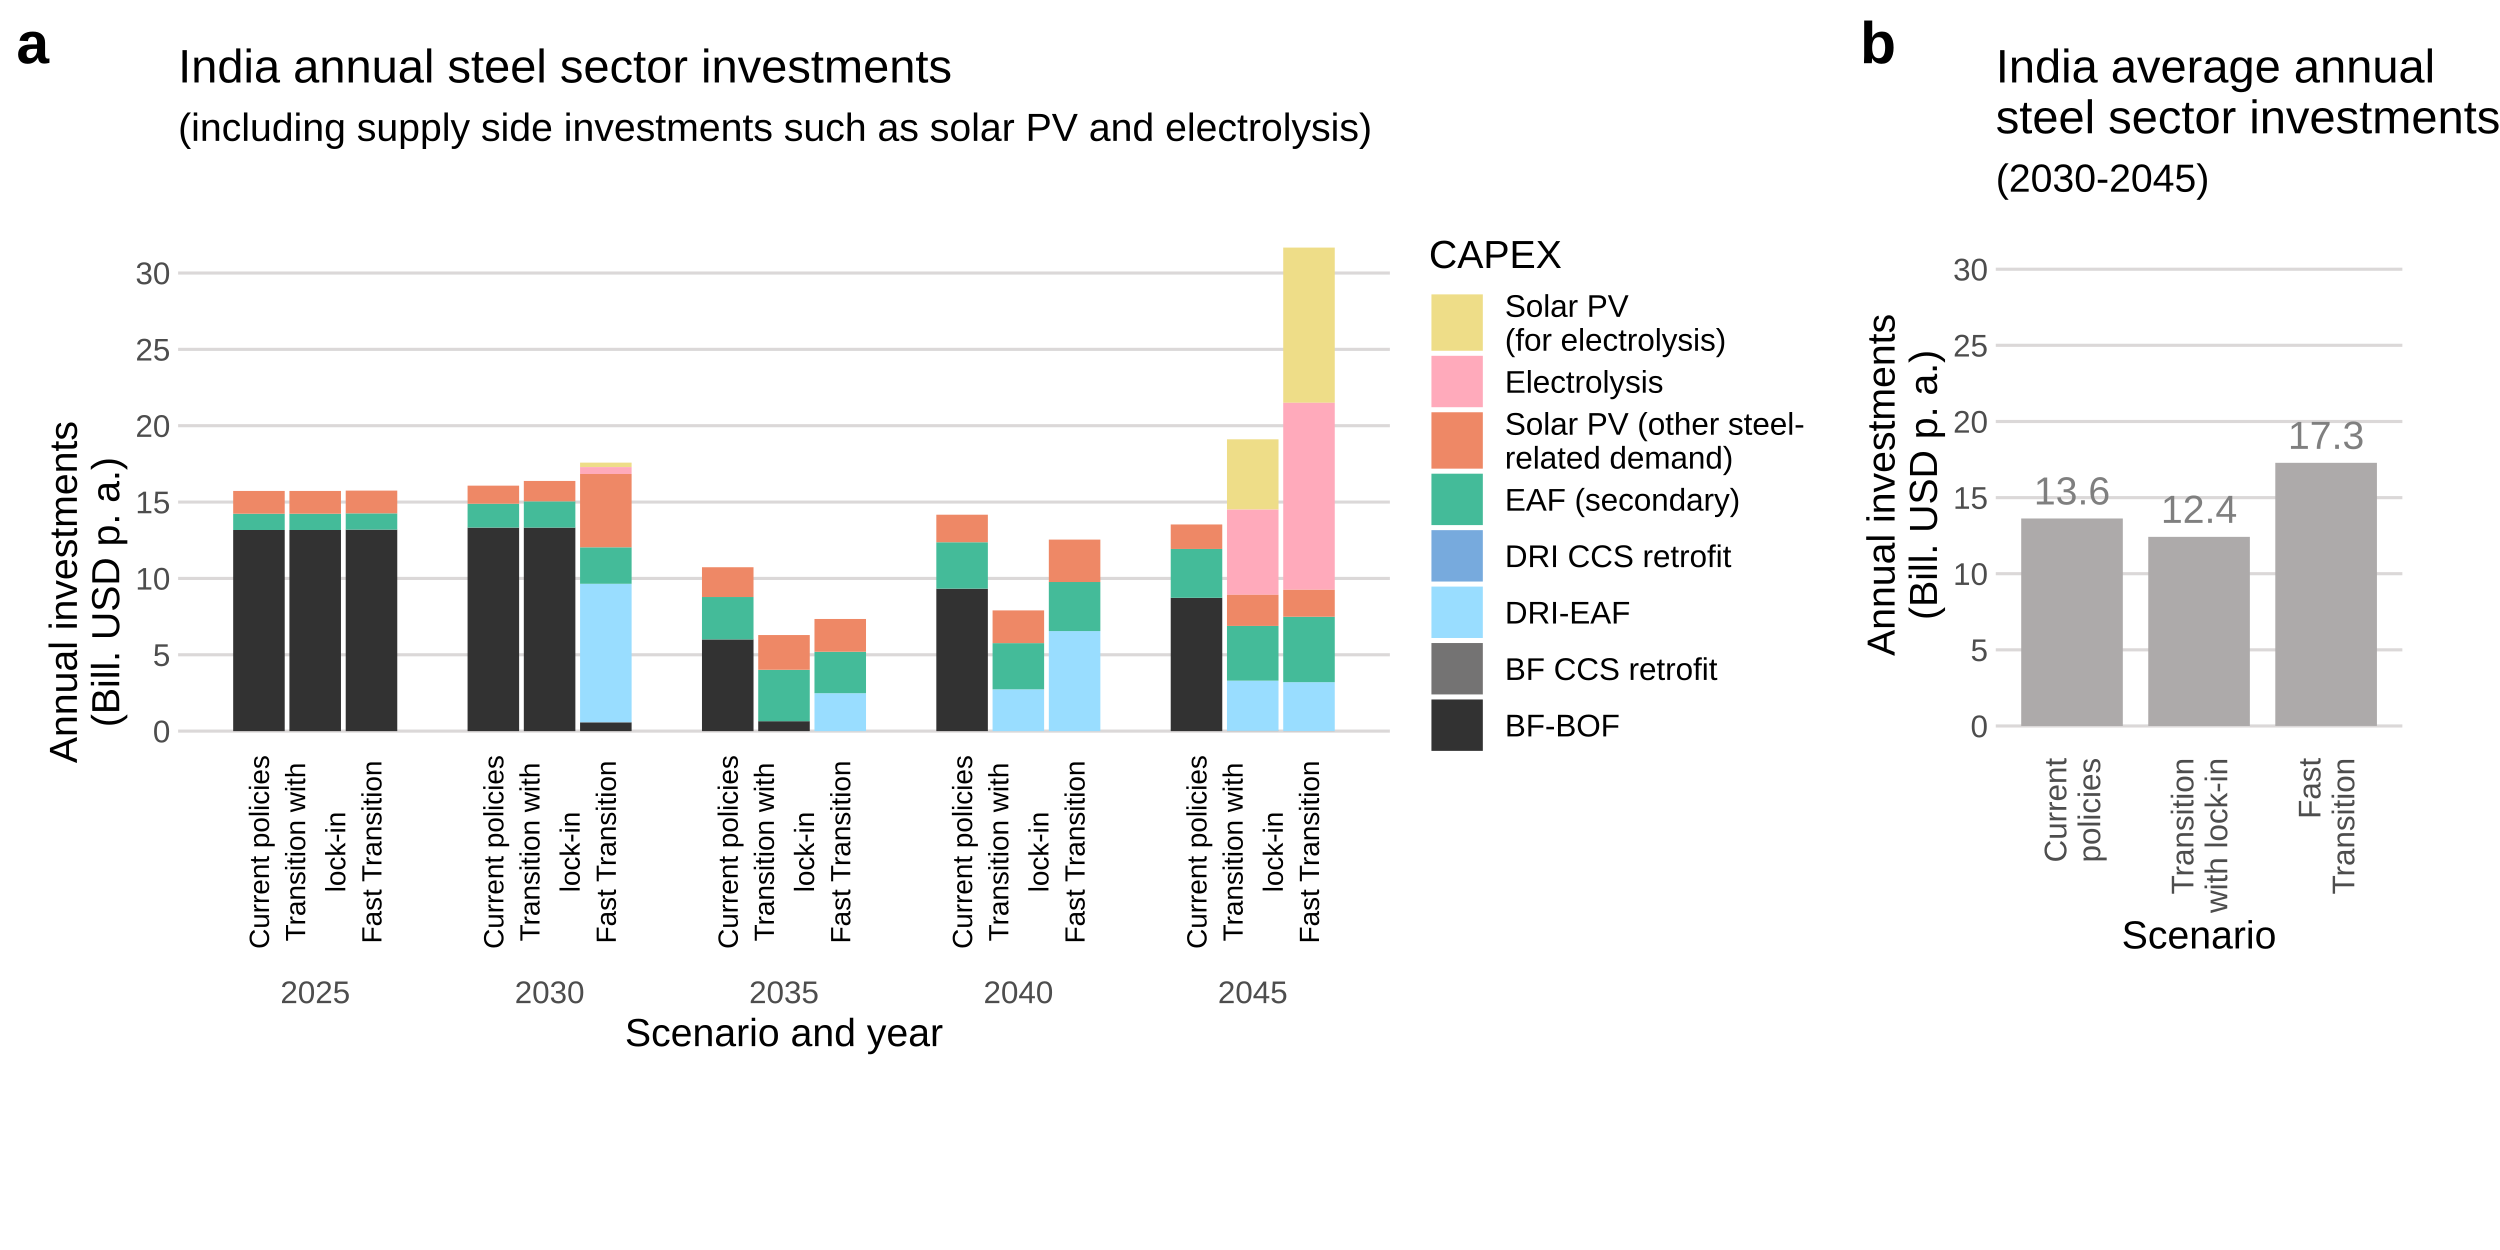
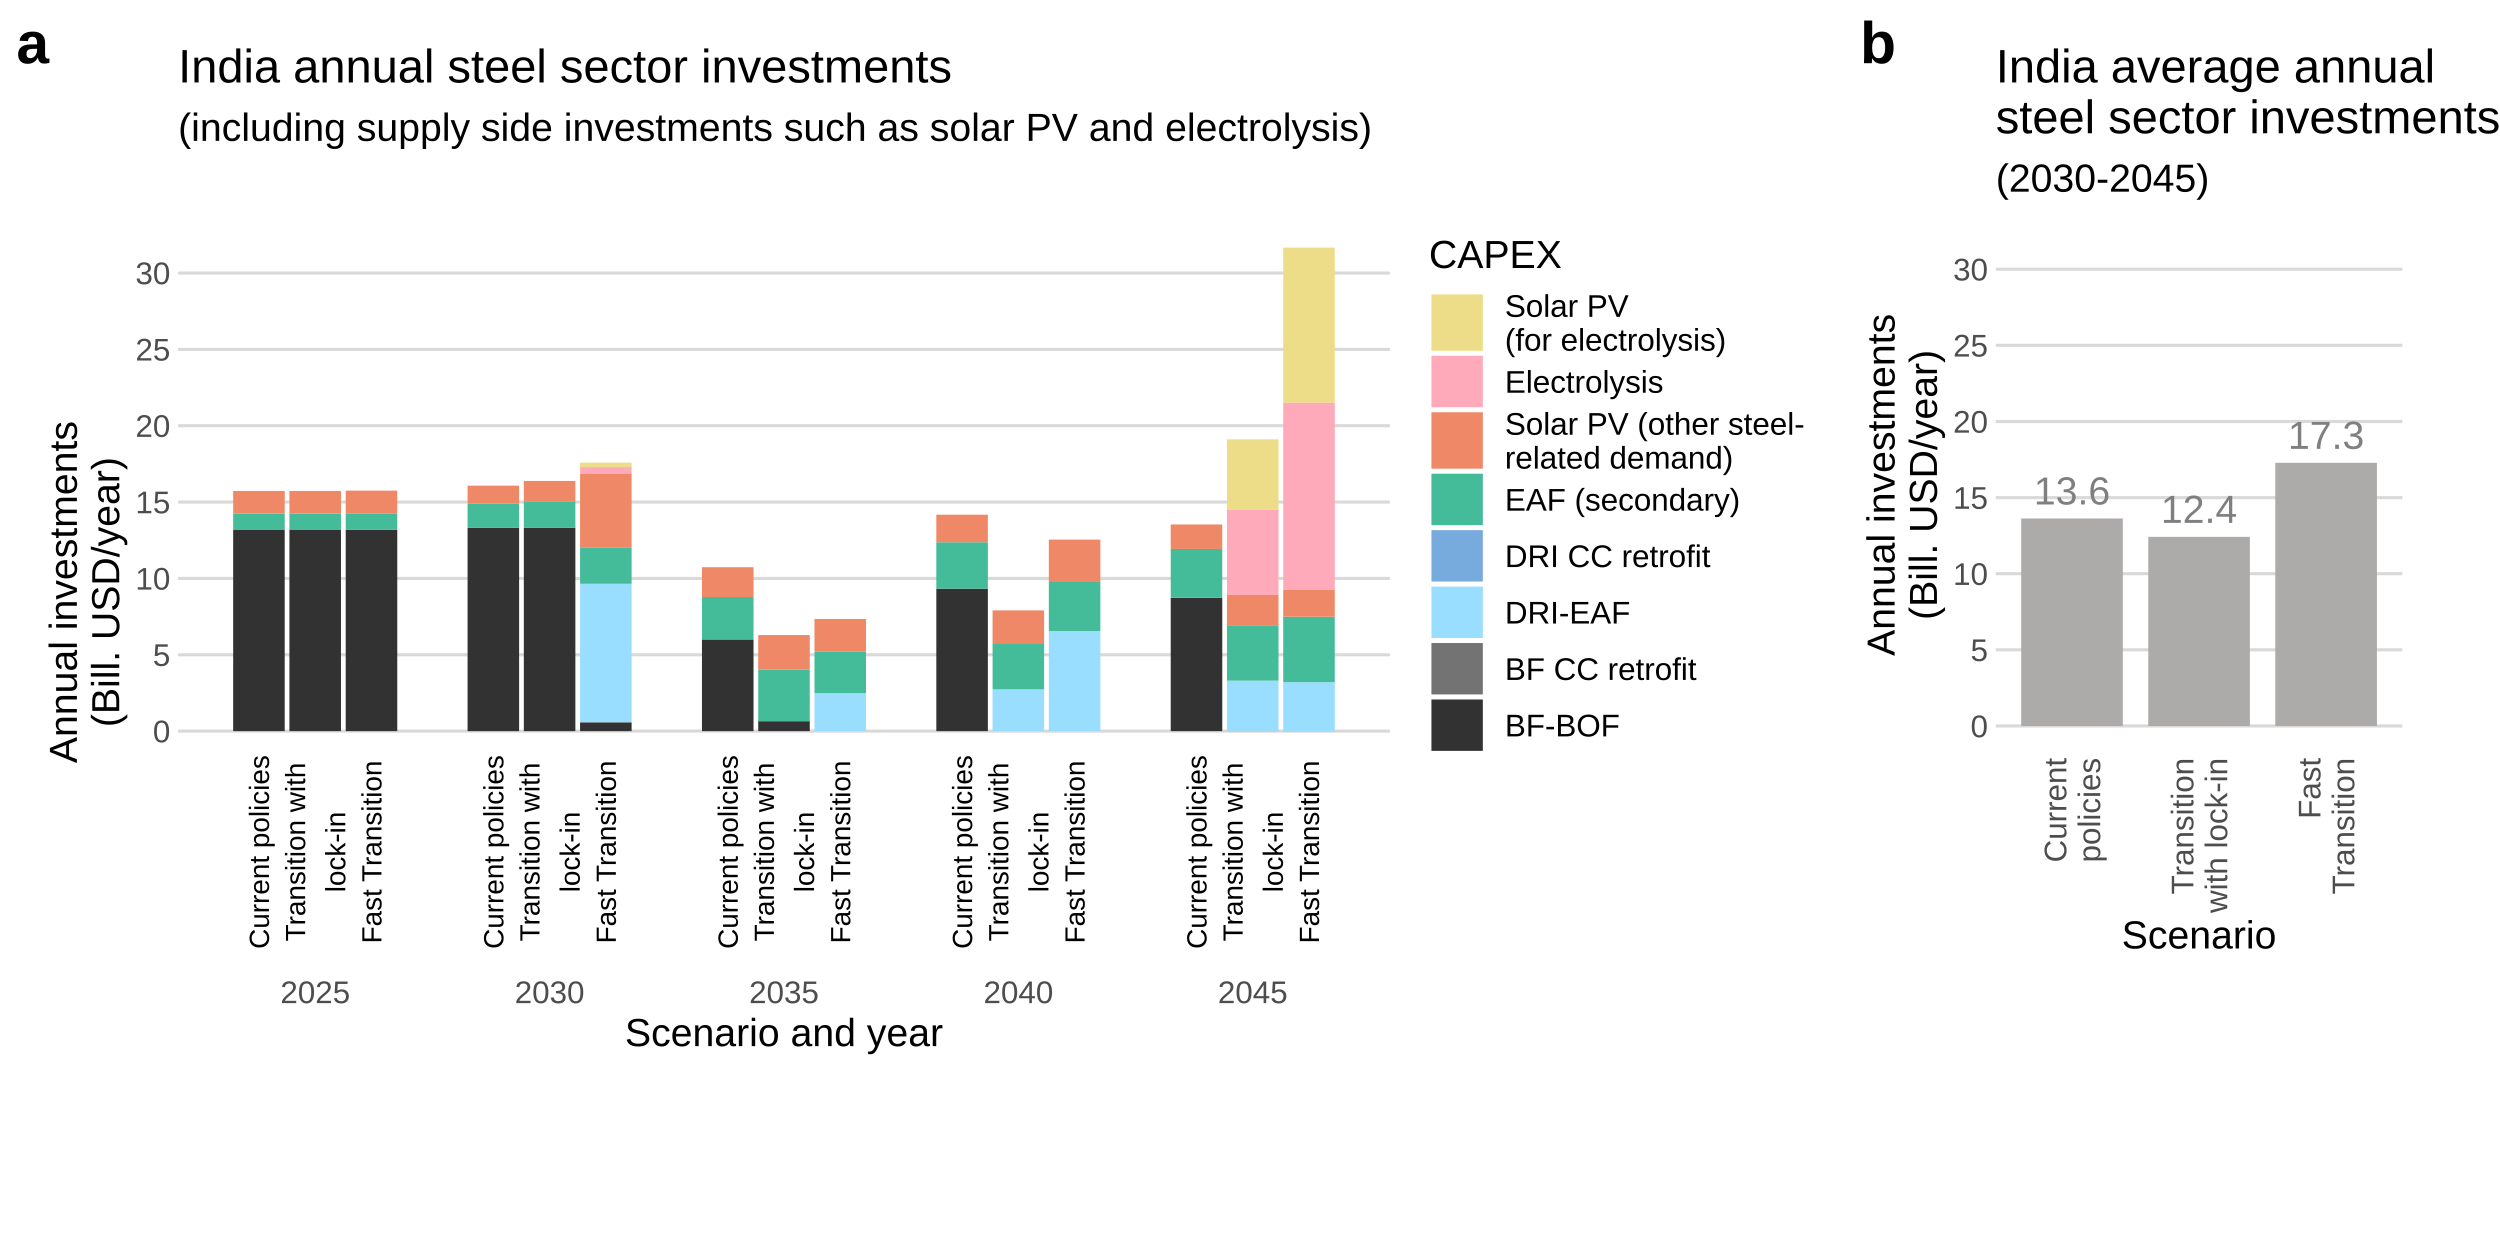
<svg xmlns="http://www.w3.org/2000/svg" class="svglite" width="510.24pt" height="255.12pt" viewBox="0 0 510.24 255.12">
  <defs>
    <style type="text/css">
    .svglite line, .svglite polyline, .svglite polygon, .svglite path, .svglite rect, .svglite circle {
      fill: none;
      stroke: #000000;
      stroke-linecap: round;
      stroke-linejoin: round;
      stroke-miterlimit: 10.00;
    }
    .svglite text {
      white-space: pre;
    }
  </style>
  </defs>
  <rect width="100%" height="100%" style="stroke: none; fill: none;" />
  <defs>
    <clipPath id="cpMC4wMHw1MTAuMjR8MC4wMHwyNTUuMTI=">
      <rect x="0.00" y="0.00" width="510.24" height="255.12" />
    </clipPath>
  </defs>
  <g clip-path="url(#cpMC4wMHw1MTAuMjR8MC4wMHwyNTUuMTI=)">
</g>
  <defs>
    <clipPath id="cpMC4wMHwzNzUuOTZ8MC4wMHwyNTUuMTI=">
      <rect x="0.00" y="0.00" width="375.96" height="255.12" />
    </clipPath>
  </defs>
  <g clip-path="url(#cpMC4wMHwzNzUuOTZ8MC4wMHwyNTUuMTI=)">
    <rect x="-0" y="-0" width="375.96" height="255.12" style="stroke-width: 0.78; stroke: #FFFFFF; fill: #FFFFFF;" />
  </g>
  <g clip-path="url(#cpMC4wMHw1MTAuMjR8MC4wMHwyNTUuMTI=)">
    <rect x="36.35" y="43.13" width="247.31" height="155.43" style="stroke-width: 0.78; stroke: none; fill: #FFFFFF;" />
    <polyline points="36.35,149.22 283.67,149.22 " style="stroke-width: 0.64; stroke: #DBD8D8; stroke-linecap: butt;" />
    <polyline points="36.35,133.64 283.67,133.64 " style="stroke-width: 0.64; stroke: #DBD8D8; stroke-linecap: butt;" />
    <polyline points="36.35,118.05 283.67,118.05 " style="stroke-width: 0.64; stroke: #DBD8D8; stroke-linecap: butt;" />
    <polyline points="36.35,102.47 283.67,102.47 " style="stroke-width: 0.64; stroke: #DBD8D8; stroke-linecap: butt;" />
    <polyline points="36.35,86.88 283.67,86.88 " style="stroke-width: 0.64; stroke: #DBD8D8; stroke-linecap: butt;" />
    <polyline points="36.35,71.30 283.67,71.30 " style="stroke-width: 0.64; stroke: #DBD8D8; stroke-linecap: butt;" />
    <polyline points="36.35,55.72 283.67,55.72 " style="stroke-width: 0.64; stroke: #DBD8D8; stroke-linecap: butt;" />
    <rect x="47.59" y="108.17" width="10.52" height="41.05" style="stroke-width: 0.78; stroke: none; stroke-linecap: butt; stroke-linejoin: miter; fill: #323232;" />
    <rect x="47.59" y="108.17" width="10.52" height="0.00" style="stroke-width: 0.78; stroke: none; stroke-linecap: butt; stroke-linejoin: miter; fill: #747373;" />
    <rect x="47.59" y="108.17" width="10.52" height="0.00" style="stroke-width: 0.78; stroke: none; stroke-linecap: butt; stroke-linejoin: miter; fill: #99DDFF;" />
    <rect x="47.59" y="104.85" width="10.52" height="3.32" style="stroke-width: 0.78; stroke: none; stroke-linecap: butt; stroke-linejoin: miter; fill: #44BB99;" />
    <rect x="95.43" y="107.68" width="10.52" height="41.54" style="stroke-width: 0.78; stroke: none; stroke-linecap: butt; stroke-linejoin: miter; fill: #323232;" />
    <rect x="95.43" y="107.68" width="10.52" height="0.00" style="stroke-width: 0.78; stroke: none; stroke-linecap: butt; stroke-linejoin: miter; fill: #747373;" />
    <rect x="95.43" y="107.68" width="10.52" height="0.00" style="stroke-width: 0.78; stroke: none; stroke-linecap: butt; stroke-linejoin: miter; fill: #99DDFF;" />
    <rect x="95.43" y="102.81" width="10.52" height="4.86" style="stroke-width: 0.78; stroke: none; stroke-linecap: butt; stroke-linejoin: miter; fill: #44BB99;" />
    <rect x="143.27" y="130.50" width="10.52" height="18.72" style="stroke-width: 0.78; stroke: none; stroke-linecap: butt; stroke-linejoin: miter; fill: #323232;" />
    <rect x="143.27" y="130.50" width="10.52" height="0.00" style="stroke-width: 0.78; stroke: none; stroke-linecap: butt; stroke-linejoin: miter; fill: #747373;" />
    <rect x="143.27" y="130.50" width="10.52" height="0.00" style="stroke-width: 0.78; stroke: none; stroke-linecap: butt; stroke-linejoin: miter; fill: #99DDFF;" />
    <rect x="143.27" y="121.85" width="10.52" height="8.65" style="stroke-width: 0.78; stroke: none; stroke-linecap: butt; stroke-linejoin: miter; fill: #44BB99;" />
    <rect x="191.10" y="120.14" width="10.52" height="29.08" style="stroke-width: 0.78; stroke: none; stroke-linecap: butt; stroke-linejoin: miter; fill: #323232;" />
    <rect x="191.10" y="120.14" width="10.52" height="0.00" style="stroke-width: 0.78; stroke: none; stroke-linecap: butt; stroke-linejoin: miter; fill: #747373;" />
    <rect x="191.10" y="120.14" width="10.52" height="0.00" style="stroke-width: 0.78; stroke: none; stroke-linecap: butt; stroke-linejoin: miter; fill: #99DDFF;" />
    <rect x="191.10" y="110.67" width="10.52" height="9.47" style="stroke-width: 0.78; stroke: none; stroke-linecap: butt; stroke-linejoin: miter; fill: #44BB99;" />
    <rect x="238.94" y="122.01" width="10.52" height="27.21" style="stroke-width: 0.78; stroke: none; stroke-linecap: butt; stroke-linejoin: miter; fill: #323232;" />
    <rect x="238.94" y="122.01" width="10.52" height="0.00" style="stroke-width: 0.78; stroke: none; stroke-linecap: butt; stroke-linejoin: miter; fill: #747373;" />
    <rect x="238.94" y="122.01" width="10.52" height="0.00" style="stroke-width: 0.78; stroke: none; stroke-linecap: butt; stroke-linejoin: miter; fill: #99DDFF;" />
    <rect x="238.94" y="112.03" width="10.52" height="9.98" style="stroke-width: 0.78; stroke: none; stroke-linecap: butt; stroke-linejoin: miter; fill: #44BB99;" />
    <rect x="47.59" y="100.20" width="10.52" height="0.00" style="stroke-width: 0.78; stroke: none; stroke-linecap: butt; stroke-linejoin: miter; fill: #EEDD88;" />
    <rect x="95.43" y="99.12" width="10.52" height="0.00" style="stroke-width: 0.78; stroke: none; stroke-linecap: butt; stroke-linejoin: miter; fill: #EEDD88;" />
    <rect x="143.27" y="115.77" width="10.52" height="0.00" style="stroke-width: 0.78; stroke: none; stroke-linecap: butt; stroke-linejoin: miter; fill: #EEDD88;" />
    <rect x="191.10" y="105.05" width="10.52" height="0.00" style="stroke-width: 0.78; stroke: none; stroke-linecap: butt; stroke-linejoin: miter; fill: #EEDD88;" />
    <rect x="238.94" y="107.04" width="10.52" height="0.00" style="stroke-width: 0.78; stroke: none; stroke-linecap: butt; stroke-linejoin: miter; fill: #EEDD88;" />
    <rect x="47.59" y="100.20" width="10.52" height="0.00" style="stroke-width: 0.78; stroke: none; stroke-linecap: butt; stroke-linejoin: miter; fill: #FFAABB;" />
    <rect x="95.43" y="99.12" width="10.52" height="0.00" style="stroke-width: 0.78; stroke: none; stroke-linecap: butt; stroke-linejoin: miter; fill: #FFAABB;" />
    <rect x="143.27" y="115.77" width="10.52" height="0.00" style="stroke-width: 0.78; stroke: none; stroke-linecap: butt; stroke-linejoin: miter; fill: #FFAABB;" />
    <rect x="191.10" y="105.05" width="10.52" height="0.00" style="stroke-width: 0.78; stroke: none; stroke-linecap: butt; stroke-linejoin: miter; fill: #FFAABB;" />
    <rect x="238.94" y="107.04" width="10.52" height="0.00" style="stroke-width: 0.78; stroke: none; stroke-linecap: butt; stroke-linejoin: miter; fill: #FFAABB;" />
    <rect x="47.59" y="100.20" width="10.52" height="4.65" style="stroke-width: 0.78; stroke: none; stroke-linecap: butt; stroke-linejoin: miter; fill: #EE8866;" />
    <rect x="95.43" y="99.12" width="10.52" height="3.69" style="stroke-width: 0.78; stroke: none; stroke-linecap: butt; stroke-linejoin: miter; fill: #EE8866;" />
    <rect x="143.27" y="115.77" width="10.52" height="6.08" style="stroke-width: 0.78; stroke: none; stroke-linecap: butt; stroke-linejoin: miter; fill: #EE8866;" />
    <rect x="191.10" y="105.05" width="10.52" height="5.62" style="stroke-width: 0.78; stroke: none; stroke-linecap: butt; stroke-linejoin: miter; fill: #EE8866;" />
    <rect x="238.94" y="107.04" width="10.52" height="5.00" style="stroke-width: 0.78; stroke: none; stroke-linecap: butt; stroke-linejoin: miter; fill: #EE8866;" />
    <rect x="59.07" y="108.17" width="10.52" height="41.05" style="stroke-width: 0.78; stroke: none; stroke-linecap: butt; stroke-linejoin: miter; fill: #323232;" />
    <rect x="59.07" y="108.17" width="10.52" height="0.00" style="stroke-width: 0.78; stroke: none; stroke-linecap: butt; stroke-linejoin: miter; fill: #747373;" />
    <rect x="59.07" y="108.17" width="10.52" height="0.00" style="stroke-width: 0.78; stroke: none; stroke-linecap: butt; stroke-linejoin: miter; fill: #99DDFF;" />
    <rect x="59.07" y="104.85" width="10.52" height="3.32" style="stroke-width: 0.78; stroke: none; stroke-linecap: butt; stroke-linejoin: miter; fill: #44BB99;" />
    <rect x="106.91" y="107.68" width="10.52" height="41.54" style="stroke-width: 0.78; stroke: none; stroke-linecap: butt; stroke-linejoin: miter; fill: #323232;" />
    <rect x="106.91" y="107.68" width="10.52" height="0.003" style="stroke-width: 0.78; stroke: none; stroke-linecap: butt; stroke-linejoin: miter; fill: #747373;" />
    <rect x="106.91" y="107.68" width="10.52" height="0.00" style="stroke-width: 0.78; stroke: none; stroke-linecap: butt; stroke-linejoin: miter; fill: #99DDFF;" />
    <rect x="106.91" y="102.32" width="10.52" height="5.36" style="stroke-width: 0.78; stroke: none; stroke-linecap: butt; stroke-linejoin: miter; fill: #44BB99;" />
    <rect x="154.75" y="147.19" width="10.52" height="2.03" style="stroke-width: 0.78; stroke: none; stroke-linecap: butt; stroke-linejoin: miter; fill: #323232;" />
    <rect x="154.75" y="147.19" width="10.52" height="0.00" style="stroke-width: 0.78; stroke: none; stroke-linecap: butt; stroke-linejoin: miter; fill: #747373;" />
    <rect x="154.75" y="147.19" width="10.52" height="0.00" style="stroke-width: 0.78; stroke: none; stroke-linecap: butt; stroke-linejoin: miter; fill: #99DDFF;" />
    <rect x="154.75" y="136.71" width="10.52" height="10.49" style="stroke-width: 0.78; stroke: none; stroke-linecap: butt; stroke-linejoin: miter; fill: #44BB99;" />
    <rect x="202.58" y="149.22" width="10.52" height="0.00" style="stroke-width: 0.78; stroke: none; stroke-linecap: butt; stroke-linejoin: miter; fill: #323232;" />
    <rect x="202.58" y="149.22" width="10.52" height="0.00" style="stroke-width: 0.78; stroke: none; stroke-linecap: butt; stroke-linejoin: miter; fill: #747373;" />
    <rect x="202.58" y="140.69" width="10.52" height="8.53" style="stroke-width: 0.78; stroke: none; stroke-linecap: butt; stroke-linejoin: miter; fill: #99DDFF;" />
    <rect x="202.58" y="131.26" width="10.52" height="9.43" style="stroke-width: 0.78; stroke: none; stroke-linecap: butt; stroke-linejoin: miter; fill: #44BB99;" />
    <rect x="250.42" y="149.22" width="10.52" height="0.00" style="stroke-width: 0.78; stroke: none; stroke-linecap: butt; stroke-linejoin: miter; fill: #323232;" />
    <rect x="250.42" y="149.15" width="10.52" height="0.065" style="stroke-width: 0.78; stroke: none; stroke-linecap: butt; stroke-linejoin: miter; fill: #747373;" />
    <rect x="250.42" y="138.92" width="10.52" height="10.24" style="stroke-width: 0.78; stroke: none; stroke-linecap: butt; stroke-linejoin: miter; fill: #99DDFF;" />
    <rect x="250.42" y="127.75" width="10.52" height="11.17" style="stroke-width: 0.78; stroke: none; stroke-linecap: butt; stroke-linejoin: miter; fill: #44BB99;" />
    <rect x="59.07" y="100.20" width="10.52" height="0.00" style="stroke-width: 0.78; stroke: none; stroke-linecap: butt; stroke-linejoin: miter; fill: #EEDD88;" />
    <rect x="106.91" y="98.16" width="10.52" height="0.00" style="stroke-width: 0.78; stroke: none; stroke-linecap: butt; stroke-linejoin: miter; fill: #EEDD88;" />
    <rect x="154.75" y="129.61" width="10.52" height="0.00" style="stroke-width: 0.78; stroke: none; stroke-linecap: butt; stroke-linejoin: miter; fill: #EEDD88;" />
    <rect x="202.58" y="124.58" width="10.52" height="0.00" style="stroke-width: 0.78; stroke: none; stroke-linecap: butt; stroke-linejoin: miter; fill: #EEDD88;" />
    <rect x="250.42" y="89.66" width="10.52" height="14.35" style="stroke-width: 0.78; stroke: none; stroke-linecap: butt; stroke-linejoin: miter; fill: #EEDD88;" />
    <rect x="59.07" y="100.20" width="10.52" height="0.00" style="stroke-width: 0.78; stroke: none; stroke-linecap: butt; stroke-linejoin: miter; fill: #FFAABB;" />
    <rect x="106.91" y="98.16" width="10.52" height="0.00" style="stroke-width: 0.78; stroke: none; stroke-linecap: butt; stroke-linejoin: miter; fill: #FFAABB;" />
    <rect x="154.75" y="129.61" width="10.52" height="0.00" style="stroke-width: 0.78; stroke: none; stroke-linecap: butt; stroke-linejoin: miter; fill: #FFAABB;" />
    <rect x="202.58" y="124.58" width="10.52" height="0.00" style="stroke-width: 0.78; stroke: none; stroke-linecap: butt; stroke-linejoin: miter; fill: #FFAABB;" />
    <rect x="250.42" y="104.01" width="10.52" height="17.39" style="stroke-width: 0.78; stroke: none; stroke-linecap: butt; stroke-linejoin: miter; fill: #FFAABB;" />
    <rect x="59.07" y="100.20" width="10.52" height="4.65" style="stroke-width: 0.78; stroke: none; stroke-linecap: butt; stroke-linejoin: miter; fill: #EE8866;" />
    <rect x="106.91" y="98.16" width="10.52" height="4.16" style="stroke-width: 0.78; stroke: none; stroke-linecap: butt; stroke-linejoin: miter; fill: #EE8866;" />
    <rect x="154.75" y="129.61" width="10.52" height="7.09" style="stroke-width: 0.78; stroke: none; stroke-linecap: butt; stroke-linejoin: miter; fill: #EE8866;" />
    <rect x="202.58" y="124.58" width="10.52" height="6.68" style="stroke-width: 0.78; stroke: none; stroke-linecap: butt; stroke-linejoin: miter; fill: #EE8866;" />
    <rect x="250.42" y="121.40" width="10.52" height="6.35" style="stroke-width: 0.78; stroke: none; stroke-linecap: butt; stroke-linejoin: miter; fill: #EE8866;" />
    <rect x="70.56" y="108.09" width="10.52" height="41.13" style="stroke-width: 0.78; stroke: none; stroke-linecap: butt; stroke-linejoin: miter; fill: #323232;" />
    <rect x="70.56" y="108.09" width="10.52" height="0.00" style="stroke-width: 0.78; stroke: none; stroke-linecap: butt; stroke-linejoin: miter; fill: #747373;" />
    <rect x="70.56" y="108.09" width="10.52" height="0.00" style="stroke-width: 0.78; stroke: none; stroke-linecap: butt; stroke-linejoin: miter; fill: #99DDFF;" />
    <rect x="70.56" y="104.77" width="10.52" height="3.32" style="stroke-width: 0.78; stroke: none; stroke-linecap: butt; stroke-linejoin: miter; fill: #44BB99;" />
    <rect x="118.39" y="147.42" width="10.52" height="1.80" style="stroke-width: 0.78; stroke: none; stroke-linecap: butt; stroke-linejoin: miter; fill: #323232;" />
    <rect x="118.39" y="147.42" width="10.52" height="0.00" style="stroke-width: 0.78; stroke: none; stroke-linecap: butt; stroke-linejoin: miter; fill: #747373;" />
    <rect x="118.39" y="119.15" width="10.52" height="28.26" style="stroke-width: 0.78; stroke: none; stroke-linecap: butt; stroke-linejoin: miter; fill: #99DDFF;" />
    <rect x="118.39" y="111.70" width="10.52" height="7.45" style="stroke-width: 0.78; stroke: none; stroke-linecap: butt; stroke-linejoin: miter; fill: #44BB99;" />
    <rect x="166.23" y="149.22" width="10.52" height="0.00" style="stroke-width: 0.78; stroke: none; stroke-linecap: butt; stroke-linejoin: miter; fill: #323232;" />
    <rect x="166.23" y="149.22" width="10.52" height="0.00" style="stroke-width: 0.78; stroke: none; stroke-linecap: butt; stroke-linejoin: miter; fill: #747373;" />
    <rect x="166.23" y="141.48" width="10.52" height="7.74" style="stroke-width: 0.78; stroke: none; stroke-linecap: butt; stroke-linejoin: miter; fill: #99DDFF;" />
    <rect x="166.23" y="133.02" width="10.52" height="8.46" style="stroke-width: 0.78; stroke: none; stroke-linecap: butt; stroke-linejoin: miter; fill: #44BB99;" />
    <rect x="214.06" y="149.22" width="10.52" height="0" style="stroke-width: 0.78; stroke: none; stroke-linecap: butt; stroke-linejoin: miter; fill: #323232;" />
    <rect x="214.06" y="149.22" width="10.52" height="0.00" style="stroke-width: 0.78; stroke: none; stroke-linecap: butt; stroke-linejoin: miter; fill: #747373;" />
    <rect x="214.06" y="128.80" width="10.52" height="20.42" style="stroke-width: 0.78; stroke: none; stroke-linecap: butt; stroke-linejoin: miter; fill: #99DDFF;" />
    <rect x="214.06" y="118.78" width="10.52" height="10.02" style="stroke-width: 0.78; stroke: none; stroke-linecap: butt; stroke-linejoin: miter; fill: #44BB99;" />
    <rect x="261.90" y="149.22" width="10.52" height="0" style="stroke-width: 0.78; stroke: none; stroke-linecap: butt; stroke-linejoin: miter; fill: #323232;" />
    <rect x="261.90" y="149.20" width="10.52" height="0.018" style="stroke-width: 0.78; stroke: none; stroke-linecap: butt; stroke-linejoin: miter; fill: #747373;" />
    <rect x="261.90" y="139.23" width="10.52" height="9.97" style="stroke-width: 0.78; stroke: none; stroke-linecap: butt; stroke-linejoin: miter; fill: #99DDFF;" />
    <rect x="261.90" y="125.88" width="10.52" height="13.35" style="stroke-width: 0.78; stroke: none; stroke-linecap: butt; stroke-linejoin: miter; fill: #44BB99;" />
    <rect x="70.56" y="100.13" width="10.52" height="0.00" style="stroke-width: 0.78; stroke: none; stroke-linecap: butt; stroke-linejoin: miter; fill: #EEDD88;" />
    <rect x="118.39" y="94.42" width="10.52" height="0.91" style="stroke-width: 0.78; stroke: none; stroke-linecap: butt; stroke-linejoin: miter; fill: #EEDD88;" />
    <rect x="166.23" y="126.33" width="10.52" height="0.00" style="stroke-width: 0.78; stroke: none; stroke-linecap: butt; stroke-linejoin: miter; fill: #EEDD88;" />
    <rect x="214.06" y="110.13" width="10.52" height="0.00" style="stroke-width: 0.78; stroke: none; stroke-linecap: butt; stroke-linejoin: miter; fill: #EEDD88;" />
    <rect x="261.90" y="50.53" width="10.52" height="31.68" style="stroke-width: 0.78; stroke: none; stroke-linecap: butt; stroke-linejoin: miter; fill: #EEDD88;" />
    <rect x="70.56" y="100.13" width="10.52" height="0.00" style="stroke-width: 0.78; stroke: none; stroke-linecap: butt; stroke-linejoin: miter; fill: #FFAABB;" />
    <rect x="118.39" y="95.33" width="10.52" height="1.41" style="stroke-width: 0.78; stroke: none; stroke-linecap: butt; stroke-linejoin: miter; fill: #FFAABB;" />
    <rect x="166.23" y="126.33" width="10.52" height="0.00" style="stroke-width: 0.78; stroke: none; stroke-linecap: butt; stroke-linejoin: miter; fill: #FFAABB;" />
    <rect x="214.06" y="110.13" width="10.52" height="0.00" style="stroke-width: 0.78; stroke: none; stroke-linecap: butt; stroke-linejoin: miter; fill: #FFAABB;" />
    <rect x="261.90" y="82.21" width="10.52" height="38.15" style="stroke-width: 0.78; stroke: none; stroke-linecap: butt; stroke-linejoin: miter; fill: #FFAABB;" />
    <rect x="70.56" y="100.13" width="10.52" height="4.64" style="stroke-width: 0.78; stroke: none; stroke-linecap: butt; stroke-linejoin: miter; fill: #EE8866;" />
    <rect x="118.39" y="96.74" width="10.52" height="14.96" style="stroke-width: 0.78; stroke: none; stroke-linecap: butt; stroke-linejoin: miter; fill: #EE8866;" />
    <rect x="166.23" y="126.33" width="10.52" height="6.69" style="stroke-width: 0.78; stroke: none; stroke-linecap: butt; stroke-linejoin: miter; fill: #EE8866;" />
    <rect x="214.06" y="110.13" width="10.52" height="8.66" style="stroke-width: 0.78; stroke: none; stroke-linecap: butt; stroke-linejoin: miter; fill: #EE8866;" />
    <rect x="261.90" y="120.37" width="10.52" height="5.51" style="stroke-width: 0.78; stroke: none; stroke-linecap: butt; stroke-linejoin: miter; fill: #EE8866;" />
    <text transform="translate(54.89,173.89) rotate(-90)" text-anchor="middle" style="font-size: 5.69px; font-family: &quot;Arial&quot;;" textLength="39.51px" lengthAdjust="spacingAndGlyphs">Current policies</text>
    <text transform="translate(102.73,173.89) rotate(-90)" text-anchor="middle" style="font-size: 5.69px; font-family: &quot;Arial&quot;;" textLength="39.51px" lengthAdjust="spacingAndGlyphs">Current policies</text>
    <text transform="translate(150.57,173.89) rotate(-90)" text-anchor="middle" style="font-size: 5.69px; font-family: &quot;Arial&quot;;" textLength="39.51px" lengthAdjust="spacingAndGlyphs">Current policies</text>
    <text transform="translate(198.40,173.89) rotate(-90)" text-anchor="middle" style="font-size: 5.69px; font-family: &quot;Arial&quot;;" textLength="39.51px" lengthAdjust="spacingAndGlyphs">Current policies</text>
    <text transform="translate(246.24,173.89) rotate(-90)" text-anchor="middle" style="font-size: 5.69px; font-family: &quot;Arial&quot;;" textLength="39.51px" lengthAdjust="spacingAndGlyphs">Current policies</text>
    <text transform="translate(62.28,173.89) rotate(-90)" text-anchor="middle" style="font-size: 5.69px; font-family: &quot;Arial&quot;;" textLength="36.45px" lengthAdjust="spacingAndGlyphs">Transition with</text>
    <text transform="translate(70.47,173.89) rotate(-90)" text-anchor="middle" style="font-size: 5.69px; font-family: &quot;Arial&quot;;" textLength="16.44px" lengthAdjust="spacingAndGlyphs">lock-in</text>
    <text transform="translate(110.11,173.89) rotate(-90)" text-anchor="middle" style="font-size: 5.69px; font-family: &quot;Arial&quot;;" textLength="36.45px" lengthAdjust="spacingAndGlyphs">Transition with</text>
    <text transform="translate(118.31,173.89) rotate(-90)" text-anchor="middle" style="font-size: 5.69px; font-family: &quot;Arial&quot;;" textLength="16.44px" lengthAdjust="spacingAndGlyphs">lock-in</text>
    <text transform="translate(157.95,173.89) rotate(-90)" text-anchor="middle" style="font-size: 5.69px; font-family: &quot;Arial&quot;;" textLength="36.45px" lengthAdjust="spacingAndGlyphs">Transition with</text>
    <text transform="translate(166.14,173.89) rotate(-90)" text-anchor="middle" style="font-size: 5.69px; font-family: &quot;Arial&quot;;" textLength="16.44px" lengthAdjust="spacingAndGlyphs">lock-in</text>
    <text transform="translate(205.79,173.89) rotate(-90)" text-anchor="middle" style="font-size: 5.69px; font-family: &quot;Arial&quot;;" textLength="36.45px" lengthAdjust="spacingAndGlyphs">Transition with</text>
    <text transform="translate(213.98,173.89) rotate(-90)" text-anchor="middle" style="font-size: 5.69px; font-family: &quot;Arial&quot;;" textLength="16.44px" lengthAdjust="spacingAndGlyphs">lock-in</text>
    <text transform="translate(253.62,173.89) rotate(-90)" text-anchor="middle" style="font-size: 5.69px; font-family: &quot;Arial&quot;;" textLength="36.45px" lengthAdjust="spacingAndGlyphs">Transition with</text>
    <text transform="translate(261.82,173.89) rotate(-90)" text-anchor="middle" style="font-size: 5.69px; font-family: &quot;Arial&quot;;" textLength="16.44px" lengthAdjust="spacingAndGlyphs">lock-in</text>
    <text transform="translate(77.85,173.89) rotate(-90)" text-anchor="middle" style="font-size: 5.69px; font-family: &quot;Arial&quot;;" textLength="37.30px" lengthAdjust="spacingAndGlyphs">Fast Transition</text>
    <text transform="translate(125.69,173.89) rotate(-90)" text-anchor="middle" style="font-size: 5.69px; font-family: &quot;Arial&quot;;" textLength="37.30px" lengthAdjust="spacingAndGlyphs">Fast Transition</text>
    <text transform="translate(173.53,173.89) rotate(-90)" text-anchor="middle" style="font-size: 5.69px; font-family: &quot;Arial&quot;;" textLength="37.30px" lengthAdjust="spacingAndGlyphs">Fast Transition</text>
    <text transform="translate(221.36,173.89) rotate(-90)" text-anchor="middle" style="font-size: 5.69px; font-family: &quot;Arial&quot;;" textLength="37.30px" lengthAdjust="spacingAndGlyphs">Fast Transition</text>
    <text transform="translate(269.20,173.89) rotate(-90)" text-anchor="middle" style="font-size: 5.69px; font-family: &quot;Arial&quot;;" textLength="37.30px" lengthAdjust="spacingAndGlyphs">Fast Transition</text>
    <text x="34.76" y="151.51" text-anchor="end" style="font-size: 6.40px;fill: #4D4D4D; font-family: &quot;Arial&quot;;" textLength="3.56px" lengthAdjust="spacingAndGlyphs">0</text>
    <text x="34.76" y="135.92" text-anchor="end" style="font-size: 6.40px;fill: #4D4D4D; font-family: &quot;Arial&quot;;" textLength="3.56px" lengthAdjust="spacingAndGlyphs">5</text>
    <text x="34.76" y="120.34" text-anchor="end" style="font-size: 6.40px;fill: #4D4D4D; font-family: &quot;Arial&quot;;" textLength="7.11px" lengthAdjust="spacingAndGlyphs">10</text>
    <text x="34.76" y="104.76" text-anchor="end" style="font-size: 6.40px;fill: #4D4D4D; font-family: &quot;Arial&quot;;" textLength="7.11px" lengthAdjust="spacingAndGlyphs">15</text>
    <text x="34.76" y="89.17" text-anchor="end" style="font-size: 6.40px;fill: #4D4D4D; font-family: &quot;Arial&quot;;" textLength="7.11px" lengthAdjust="spacingAndGlyphs">20</text>
    <text x="34.76" y="73.59" text-anchor="end" style="font-size: 6.40px;fill: #4D4D4D; font-family: &quot;Arial&quot;;" textLength="7.11px" lengthAdjust="spacingAndGlyphs">25</text>
    <text x="34.76" y="58.00" text-anchor="end" style="font-size: 6.40px;fill: #4D4D4D; font-family: &quot;Arial&quot;;" textLength="7.11px" lengthAdjust="spacingAndGlyphs">30</text>
    <text x="64.34" y="204.74" text-anchor="middle" style="font-size: 6.40px;fill: #4D4D4D; font-family: &quot;Arial&quot;;" textLength="14.23px" lengthAdjust="spacingAndGlyphs">2025</text>
    <text x="112.17" y="204.74" text-anchor="middle" style="font-size: 6.40px;fill: #4D4D4D; font-family: &quot;Arial&quot;;" textLength="14.23px" lengthAdjust="spacingAndGlyphs">2030</text>
    <text x="160.01" y="204.74" text-anchor="middle" style="font-size: 6.40px;fill: #4D4D4D; font-family: &quot;Arial&quot;;" textLength="14.23px" lengthAdjust="spacingAndGlyphs">2035</text>
    <text x="207.85" y="204.74" text-anchor="middle" style="font-size: 6.40px;fill: #4D4D4D; font-family: &quot;Arial&quot;;" textLength="14.23px" lengthAdjust="spacingAndGlyphs">2040</text>
    <text x="255.68" y="204.74" text-anchor="middle" style="font-size: 6.40px;fill: #4D4D4D; font-family: &quot;Arial&quot;;" textLength="14.23px" lengthAdjust="spacingAndGlyphs">2045</text>
    <text x="160.01" y="213.51" text-anchor="middle" style="font-size: 8.00px; font-family: &quot;Arial&quot;;" textLength="64.94px" lengthAdjust="spacingAndGlyphs">Scenario and year</text>
    <text transform="translate(15.69,120.85) rotate(-90)" text-anchor="middle" style="font-size: 8.00px; font-family: &quot;Arial&quot;;" textLength="69.83px" lengthAdjust="spacingAndGlyphs">Annual investments</text>
-     <text transform="translate(24.33,120.85) rotate(-90)" text-anchor="middle" style="font-size: 8.00px; font-family: &quot;Arial&quot;;" textLength="55.13px" lengthAdjust="spacingAndGlyphs">(Bill. USD p. a.)</text>
+     <text transform="translate(24.33,120.85) rotate(-90)" text-anchor="middle" style="font-size: 8.00px; font-family: &quot;Arial&quot;;" textLength="55.12px" lengthAdjust="spacingAndGlyphs">(Bill. USD/year)</text>
    <rect x="291.64" y="48.08" width="74.37" height="105.69" style="stroke-width: 0.78; stroke: none; fill: #FFFFFF;" />
    <text x="291.64" y="54.70" style="font-size: 8.00px; font-family: &quot;Arial&quot;;" textLength="27.12px" lengthAdjust="spacingAndGlyphs">CAPEX</text>
    <rect x="291.64" y="59.57" width="11.52" height="12.54" style="stroke-width: 0.78; stroke: none; fill: #FFFFFF;" />
    <rect x="292.15" y="60.08" width="10.49" height="11.51" style="stroke-width: 0.78; stroke: none; stroke-linecap: butt; stroke-linejoin: miter; fill: #EEDD88;" />
    <rect x="291.64" y="72.11" width="11.52" height="11.52" style="stroke-width: 0.78; stroke: none; fill: #FFFFFF;" />
    <rect x="292.15" y="72.62" width="10.49" height="10.49" style="stroke-width: 0.78; stroke: none; stroke-linecap: butt; stroke-linejoin: miter; fill: #FFAABB;" />
    <rect x="291.64" y="83.63" width="11.52" height="12.54" style="stroke-width: 0.78; stroke: none; fill: #FFFFFF;" />
    <rect x="292.15" y="84.14" width="10.49" height="11.51" style="stroke-width: 0.78; stroke: none; stroke-linecap: butt; stroke-linejoin: miter; fill: #EE8866;" />
    <rect x="291.64" y="96.17" width="11.52" height="11.52" style="stroke-width: 0.78; stroke: none; fill: #FFFFFF;" />
    <rect x="292.15" y="96.68" width="10.49" height="10.49" style="stroke-width: 0.78; stroke: none; stroke-linecap: butt; stroke-linejoin: miter; fill: #44BB99;" />
    <rect x="291.64" y="107.69" width="11.52" height="11.52" style="stroke-width: 0.78; stroke: none; fill: #FFFFFF;" />
    <rect x="292.15" y="108.20" width="10.49" height="10.49" style="stroke-width: 0.78; stroke: none; stroke-linecap: butt; stroke-linejoin: miter; fill: #77AADD;" />
    <rect x="291.64" y="119.21" width="11.52" height="11.52" style="stroke-width: 0.78; stroke: none; fill: #FFFFFF;" />
    <rect x="292.15" y="119.72" width="10.49" height="10.49" style="stroke-width: 0.78; stroke: none; stroke-linecap: butt; stroke-linejoin: miter; fill: #99DDFF;" />
    <rect x="291.64" y="130.73" width="11.52" height="11.52" style="stroke-width: 0.78; stroke: none; fill: #FFFFFF;" />
    <rect x="292.15" y="131.24" width="10.49" height="10.49" style="stroke-width: 0.78; stroke: none; stroke-linecap: butt; stroke-linejoin: miter; fill: #747373;" />
    <rect x="291.64" y="142.25" width="11.52" height="11.52" style="stroke-width: 0.78; stroke: none; fill: #FFFFFF;" />
    <rect x="292.15" y="142.76" width="10.49" height="10.49" style="stroke-width: 0.78; stroke: none; stroke-linecap: butt; stroke-linejoin: miter; fill: #323232;" />
    <text x="307.14" y="64.67" style="font-size: 6.40px; font-family: &quot;Arial&quot;;" textLength="25.23px" lengthAdjust="spacingAndGlyphs">Solar PV</text>
    <text x="307.14" y="71.58" style="font-size: 6.40px; font-family: &quot;Arial&quot;;" textLength="45.13px" lengthAdjust="spacingAndGlyphs">(for electrolysis)</text>
    <text x="307.14" y="80.16" style="font-size: 6.40px; font-family: &quot;Arial&quot;;" textLength="32.33px" lengthAdjust="spacingAndGlyphs">Electrolysis</text>
    <text x="307.14" y="88.73" style="font-size: 6.40px; font-family: &quot;Arial&quot;;" textLength="61.14px" lengthAdjust="spacingAndGlyphs">Solar PV (other steel-</text>
    <text x="307.14" y="95.64" style="font-size: 6.40px; font-family: &quot;Arial&quot;;" textLength="46.58px" lengthAdjust="spacingAndGlyphs">related demand)</text>
    <text x="307.14" y="104.22" style="font-size: 6.40px; font-family: &quot;Arial&quot;;" textLength="47.97px" lengthAdjust="spacingAndGlyphs">EAF (secondary)</text>
-     <text x="307.14" y="115.74" style="font-size: 6.40px; font-family: &quot;Arial&quot;;" textLength="46.19px" lengthAdjust="spacingAndGlyphs">DRI CCS retrofit</text>
+     <text x="307.14" y="115.74" style="font-size: 6.40px; font-family: &quot;Arial&quot;;" textLength="41.93px" lengthAdjust="spacingAndGlyphs">DRI CC retrofit</text>
    <text x="307.14" y="127.26" style="font-size: 6.40px; font-family: &quot;Arial&quot;;" textLength="25.57px" lengthAdjust="spacingAndGlyphs">DRI-EAF</text>
-     <text x="307.14" y="138.78" style="font-size: 6.40px; font-family: &quot;Arial&quot;;" textLength="43.34px" lengthAdjust="spacingAndGlyphs">BF CCS retrofit</text>
+     <text x="307.14" y="138.78" style="font-size: 6.40px; font-family: &quot;Arial&quot;;" textLength="39.08px" lengthAdjust="spacingAndGlyphs">BF CC retrofit</text>
    <text x="307.14" y="150.30" style="font-size: 6.40px; font-family: &quot;Arial&quot;;" textLength="23.44px" lengthAdjust="spacingAndGlyphs">BF-BOF</text>
    <text x="36.35" y="28.75" style="font-size: 8.00px; font-family: &quot;Arial&quot;;" textLength="243.76px" lengthAdjust="spacingAndGlyphs">(including supply side investments such as solar PV and electrolysis)</text>
    <text x="36.35" y="37.39" style="font-size: 8.00px; font-family: &quot;Arial&quot;;" textLength="0.00px" lengthAdjust="spacingAndGlyphs" />
    <text x="36.35" y="16.83" style="font-size: 9.60px; font-family: &quot;Arial&quot;;" textLength="157.82px" lengthAdjust="spacingAndGlyphs">India annual steel sector investments</text>
    <text x="3.34" y="12.90" style="font-size: 12.00px; font-weight: bold; font-family: &quot;Arial&quot;;" textLength="6.67px" lengthAdjust="spacingAndGlyphs">a</text>
  </g>
  <defs>
    <clipPath id="cpMzc1Ljk2fDUxMC4yNHwwLjAwfDI1NS4xMg==">
      <rect x="375.96" y="0.00" width="134.27" height="255.12" />
    </clipPath>
  </defs>
  <g clip-path="url(#cpMzc1Ljk2fDUxMC4yNHwwLjAwfDI1NS4xMg==)">
    <rect x="375.96" y="-0" width="134.27" height="255.12" style="stroke-width: 0.78; stroke: #FFFFFF; fill: #FFFFFF;" />
  </g>
  <g clip-path="url(#cpMC4wMHw1MTAuMjR8MC4wMHwyNTUuMTI=)">
</g>
  <defs>
    <clipPath id="cpNDA3LjMzfDQ5MC4zMXw0NC44NnwxNTMuMDk=">
      <rect x="407.33" y="44.86" width="82.98" height="108.23" />
    </clipPath>
  </defs>
  <g clip-path="url(#cpNDA3LjMzfDQ5MC4zMXw0NC44NnwxNTMuMDk=)">
    <rect x="407.33" y="44.86" width="82.98" height="108.23" style="stroke-width: 0.78; stroke: none; fill: #FFFFFF;" />
    <polyline points="407.33,148.17 490.31,148.17 " style="stroke-width: 0.64; stroke: #DBD8D8; stroke-linecap: butt;" />
    <polyline points="407.33,132.63 490.31,132.63 " style="stroke-width: 0.64; stroke: #DBD8D8; stroke-linecap: butt;" />
    <polyline points="407.33,117.09 490.31,117.09 " style="stroke-width: 0.64; stroke: #DBD8D8; stroke-linecap: butt;" />
    <polyline points="407.33,101.56 490.31,101.56 " style="stroke-width: 0.64; stroke: #DBD8D8; stroke-linecap: butt;" />
    <polyline points="407.33,86.02 490.31,86.02 " style="stroke-width: 0.64; stroke: #DBD8D8; stroke-linecap: butt;" />
    <polyline points="407.33,70.48 490.31,70.48 " style="stroke-width: 0.64; stroke: #DBD8D8; stroke-linecap: butt;" />
    <polyline points="407.33,54.95 490.31,54.95 " style="stroke-width: 0.64; stroke: #DBD8D8; stroke-linecap: butt;" />
    <rect x="412.52" y="105.82" width="20.74" height="42.35" style="stroke-width: 0.78; stroke: none; stroke-linecap: butt; stroke-linejoin: miter; fill: #ADAAAA;" />
    <rect x="438.45" y="109.57" width="20.74" height="38.60" style="stroke-width: 0.78; stroke: none; stroke-linecap: butt; stroke-linejoin: miter; fill: #ADAAAA;" />
    <rect x="464.38" y="94.46" width="20.74" height="53.70" style="stroke-width: 0.78; stroke: none; stroke-linecap: butt; stroke-linejoin: miter; fill: #ADAAAA;" />
    <text x="422.89" y="102.96" text-anchor="middle" style="font-size: 8.00px;fill: #7F7F7F; font-family: &quot;Arial&quot;;" textLength="15.54px" lengthAdjust="spacingAndGlyphs">13.6</text>
    <text x="448.82" y="106.71" text-anchor="middle" style="font-size: 8.00px;fill: #7F7F7F; font-family: &quot;Arial&quot;;" textLength="15.54px" lengthAdjust="spacingAndGlyphs">12.4</text>
    <text x="474.75" y="91.61" text-anchor="middle" style="font-size: 8.00px;fill: #7F7F7F; font-family: &quot;Arial&quot;;" textLength="15.54px" lengthAdjust="spacingAndGlyphs">17.3</text>
  </g>
  <g clip-path="url(#cpMC4wMHw1MTAuMjR8MC4wMHwyNTUuMTI=)">
    <text x="405.74" y="150.46" text-anchor="end" style="font-size: 6.40px;fill: #4D4D4D; font-family: &quot;Arial&quot;;" textLength="3.56px" lengthAdjust="spacingAndGlyphs">0</text>
    <text x="405.74" y="134.92" text-anchor="end" style="font-size: 6.40px;fill: #4D4D4D; font-family: &quot;Arial&quot;;" textLength="3.56px" lengthAdjust="spacingAndGlyphs">5</text>
    <text x="405.74" y="119.38" text-anchor="end" style="font-size: 6.40px;fill: #4D4D4D; font-family: &quot;Arial&quot;;" textLength="7.11px" lengthAdjust="spacingAndGlyphs">10</text>
    <text x="405.74" y="103.85" text-anchor="end" style="font-size: 6.40px;fill: #4D4D4D; font-family: &quot;Arial&quot;;" textLength="7.11px" lengthAdjust="spacingAndGlyphs">15</text>
    <text x="405.74" y="88.31" text-anchor="end" style="font-size: 6.40px;fill: #4D4D4D; font-family: &quot;Arial&quot;;" textLength="7.11px" lengthAdjust="spacingAndGlyphs">20</text>
    <text x="405.74" y="72.77" text-anchor="end" style="font-size: 6.40px;fill: #4D4D4D; font-family: &quot;Arial&quot;;" textLength="7.11px" lengthAdjust="spacingAndGlyphs">25</text>
    <text x="405.74" y="57.24" text-anchor="end" style="font-size: 6.40px;fill: #4D4D4D; font-family: &quot;Arial&quot;;" textLength="7.11px" lengthAdjust="spacingAndGlyphs">30</text>
    <text transform="translate(421.73,154.68) rotate(-90)" text-anchor="end" style="font-size: 6.40px;fill: #4D4D4D; font-family: &quot;Arial&quot;;" textLength="21.33px" lengthAdjust="spacingAndGlyphs">Current</text>
    <text transform="translate(428.64,154.68) rotate(-90)" text-anchor="end" style="font-size: 6.40px;fill: #4D4D4D; font-family: &quot;Arial&quot;;" textLength="21.32px" lengthAdjust="spacingAndGlyphs">policies</text>
    <text transform="translate(447.66,154.68) rotate(-90)" text-anchor="end" style="font-size: 6.40px;fill: #4D4D4D; font-family: &quot;Arial&quot;;" textLength="27.84px" lengthAdjust="spacingAndGlyphs">Transition</text>
    <text transform="translate(454.57,154.68) rotate(-90)" text-anchor="end" style="font-size: 6.40px;fill: #4D4D4D; font-family: &quot;Arial&quot;;" textLength="31.62px" lengthAdjust="spacingAndGlyphs">with lock-in</text>
    <text transform="translate(473.59,154.68) rotate(-90)" text-anchor="end" style="font-size: 6.40px;fill: #4D4D4D; font-family: &quot;Arial&quot;;" textLength="12.43px" lengthAdjust="spacingAndGlyphs">Fast</text>
    <text transform="translate(480.50,154.68) rotate(-90)" text-anchor="end" style="font-size: 6.40px;fill: #4D4D4D; font-family: &quot;Arial&quot;;" textLength="27.84px" lengthAdjust="spacingAndGlyphs">Transition</text>
    <text x="448.82" y="193.58" text-anchor="middle" style="font-size: 8.00px; font-family: &quot;Arial&quot;;" textLength="31.58px" lengthAdjust="spacingAndGlyphs">Scenario</text>
    <text transform="translate(386.68,98.97) rotate(-90)" text-anchor="middle" style="font-size: 8.00px; font-family: &quot;Arial&quot;;" textLength="69.83px" lengthAdjust="spacingAndGlyphs">Annual investments</text>
-     <text transform="translate(395.32,98.97) rotate(-90)" text-anchor="middle" style="font-size: 8.00px; font-family: &quot;Arial&quot;;" textLength="55.13px" lengthAdjust="spacingAndGlyphs">(Bill. USD p. a.)</text>
+     <text transform="translate(395.32,98.97) rotate(-90)" text-anchor="middle" style="font-size: 8.00px; font-family: &quot;Arial&quot;;" textLength="55.12px" lengthAdjust="spacingAndGlyphs">(Bill. USD/year)</text>
    <text x="407.33" y="39.12" style="font-size: 8.00px; font-family: &quot;Arial&quot;;" textLength="43.59px" lengthAdjust="spacingAndGlyphs">(2030-2045)</text>
    <text x="407.33" y="16.83" style="font-size: 9.60px; font-family: &quot;Arial&quot;;" textLength="89.60px" lengthAdjust="spacingAndGlyphs">India average annual</text>
    <text x="407.33" y="27.20" style="font-size: 9.60px; font-family: &quot;Arial&quot;;" textLength="102.89px" lengthAdjust="spacingAndGlyphs">steel sector investments</text>
    <text x="379.63" y="12.90" style="font-size: 12.00px; font-weight: bold; font-family: &quot;Arial&quot;;" textLength="7.33px" lengthAdjust="spacingAndGlyphs">b</text>
  </g>
</svg>
